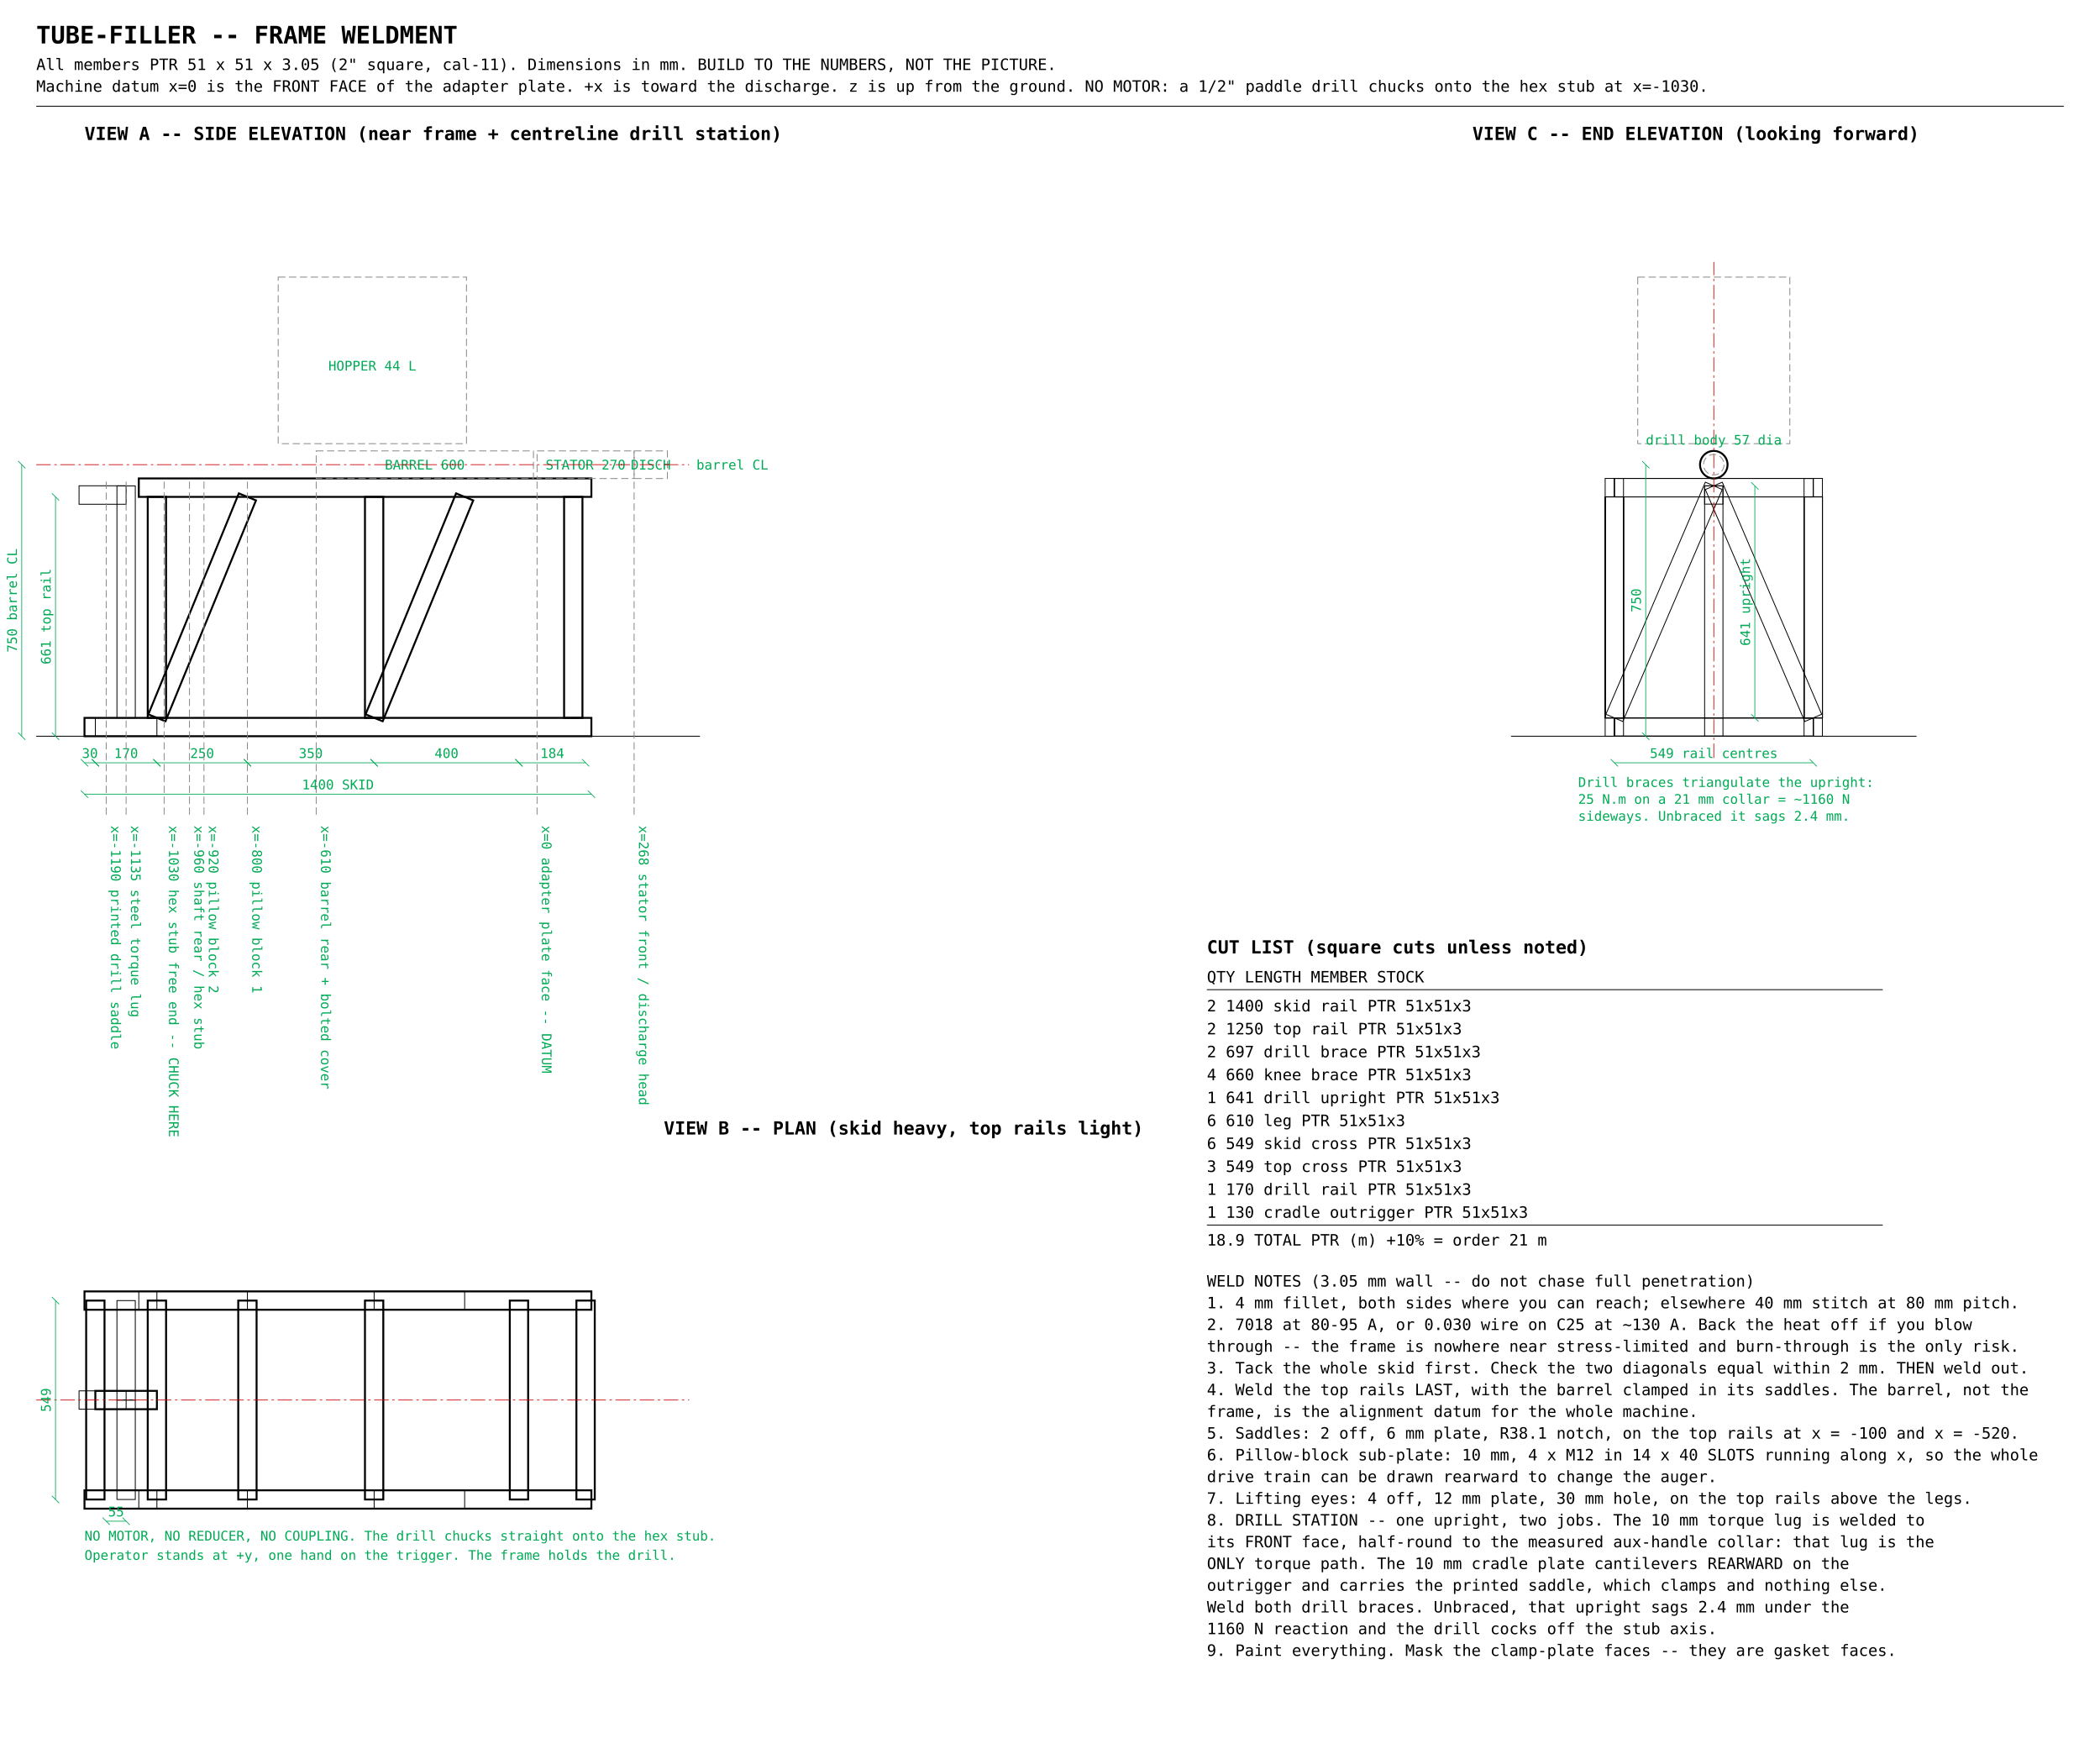
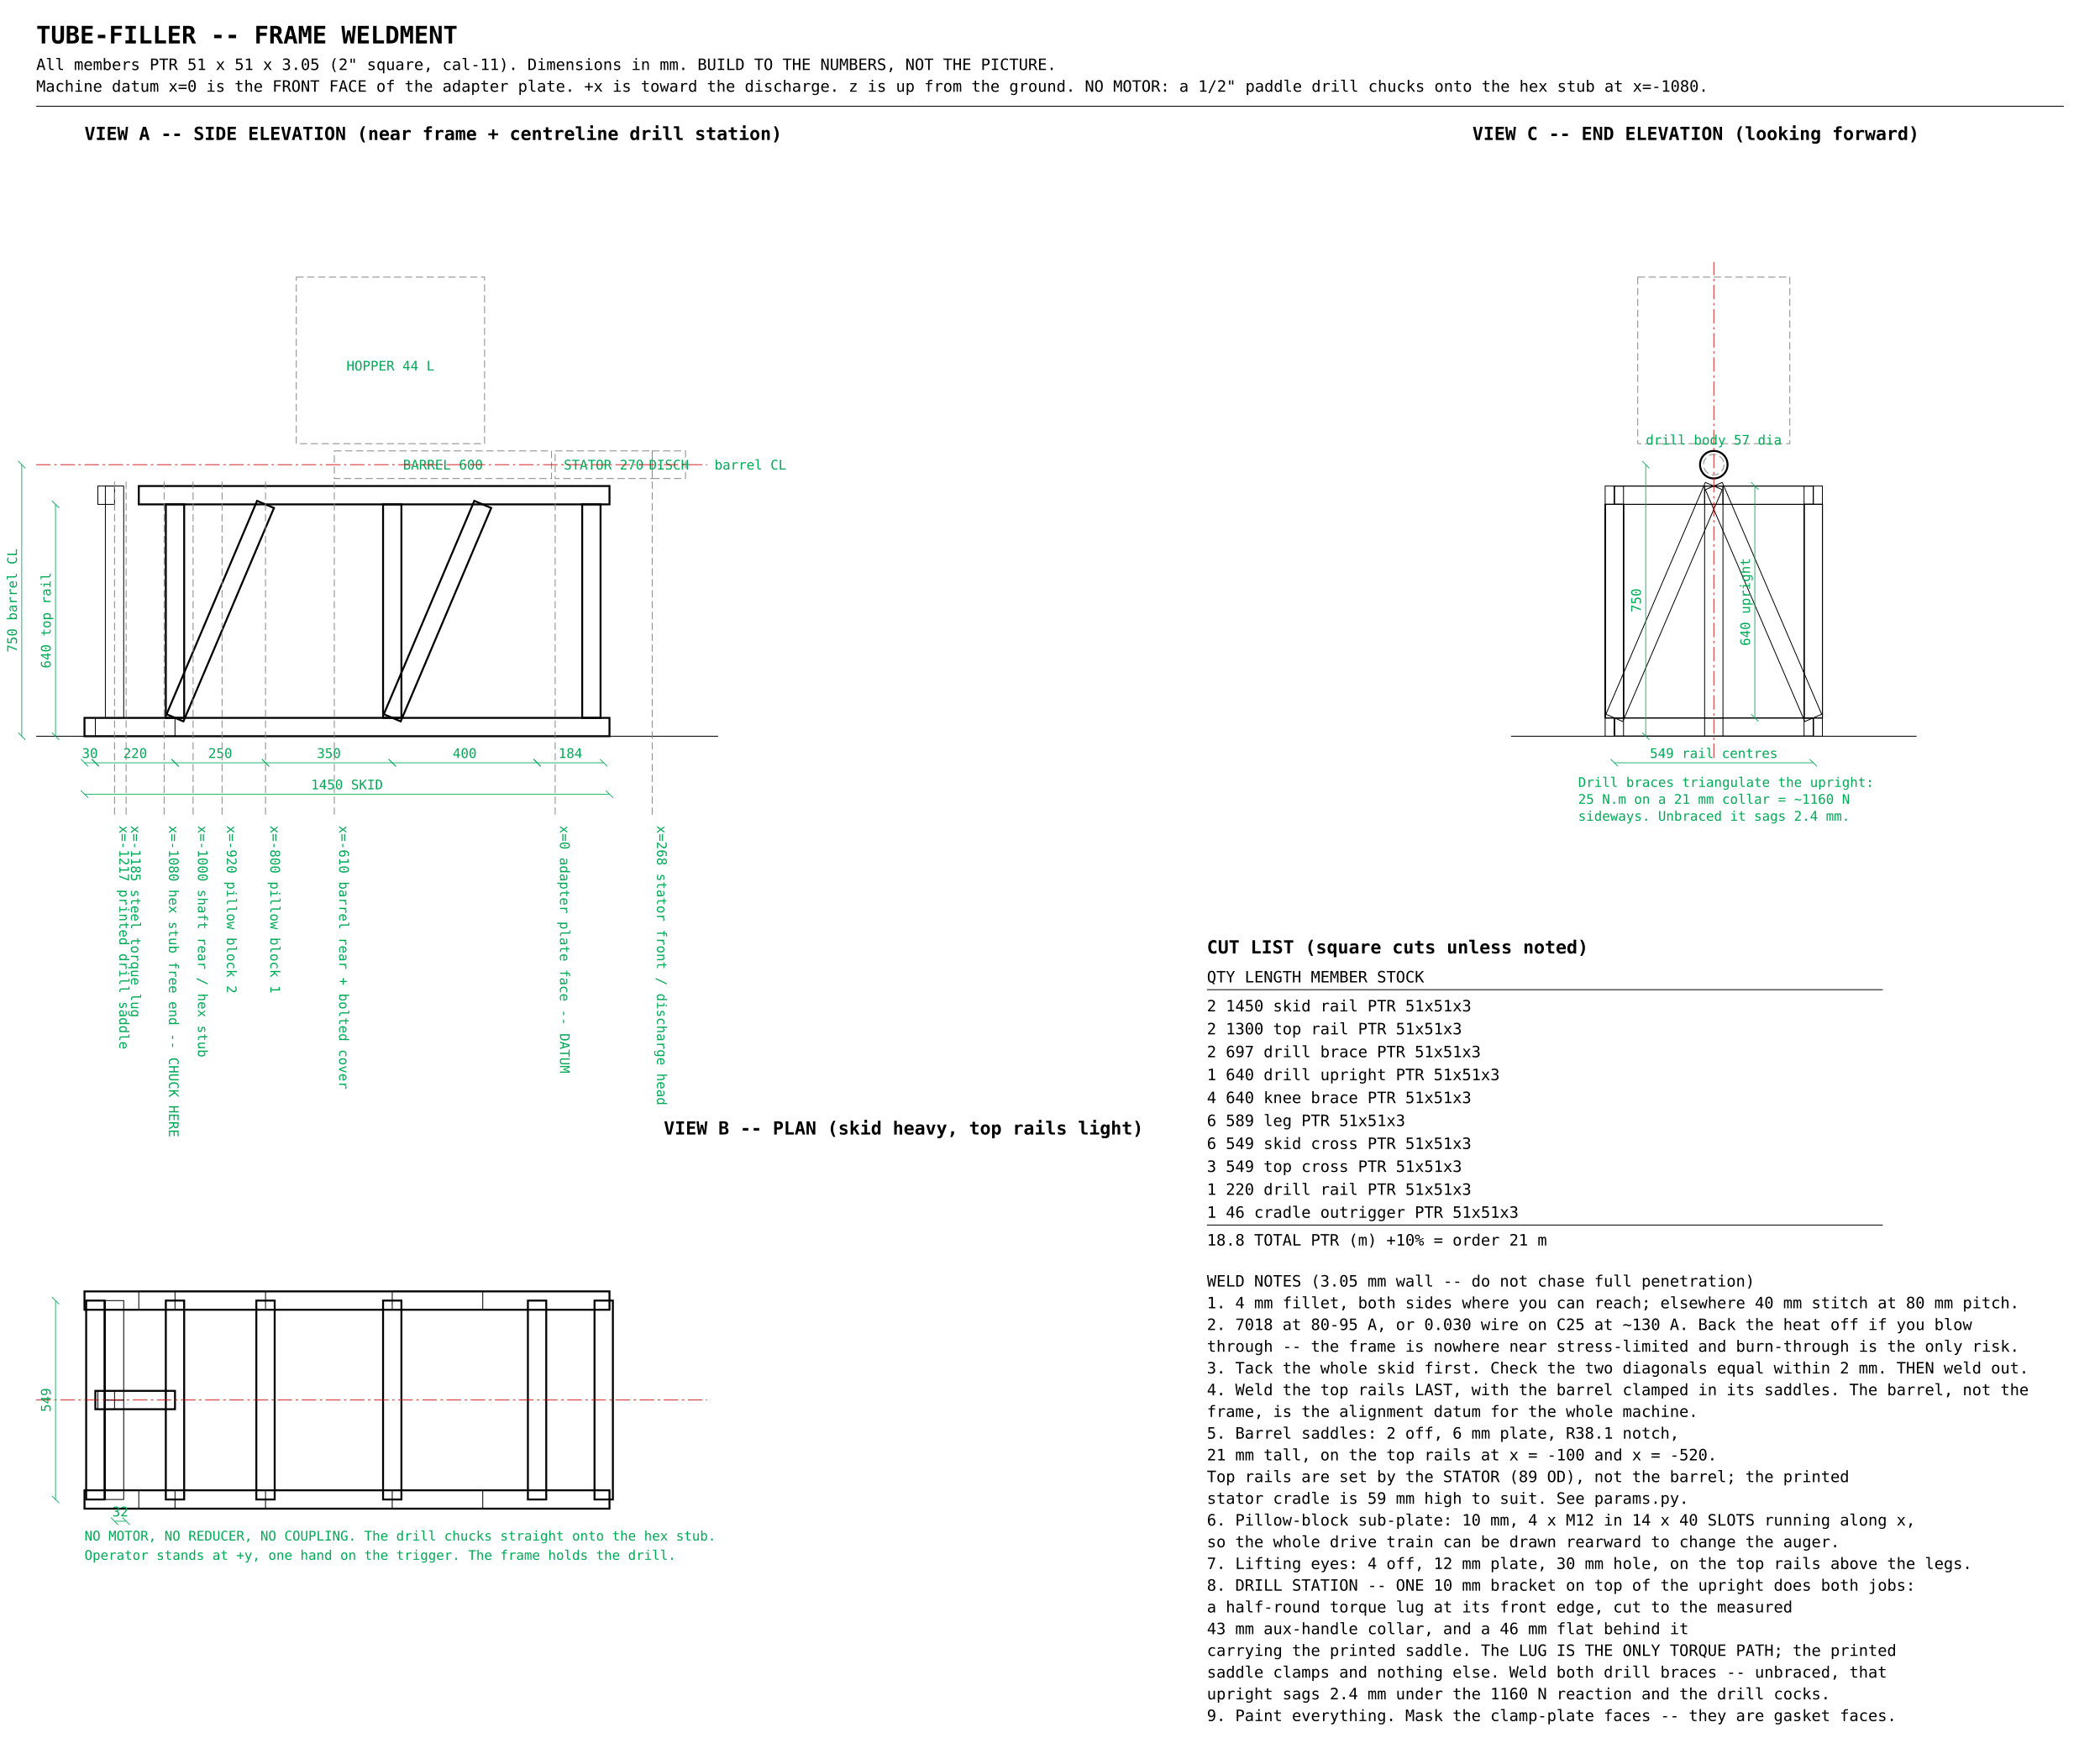
<svg xmlns="http://www.w3.org/2000/svg" width="1740" height="1440" viewBox="0 0 1740 1440">
  <style>text{font-family:monospace}.t{font-size:13px}.h{font-size:20px;font-weight:bold}.s{font-size:15px;font-weight:bold}.d{font-size:11px;fill:#0a5}.thick{fill:none;stroke:#000;stroke-width:1.6}.thin{fill:none;stroke:#000;stroke-width:0.7}.dim{fill:none;stroke:#0a5;stroke-width:0.6}.ghost{fill:none;stroke:#888;stroke-width:0.7;stroke-dasharray:6 3}.ctr{fill:none;stroke:#c00;stroke-width:0.6;stroke-dasharray:12 3 2 3}</style>
  <rect width="1740" height="1440" fill="#fff" />
  <text x="30.0" y="36.0" class="h" text-anchor="start">TUBE-FILLER  --  FRAME WELDMENT</text>
  <text x="30.0" y="58.0" class="t" text-anchor="start">All members PTR 51 x 51 x 3.05 (2" square, cal-11).  Dimensions in mm.  BUILD TO THE NUMBERS, NOT THE PICTURE.</text>
-   <text x="30.0" y="76.0" class="t" text-anchor="start">Machine datum x=0 is the FRONT FACE of the adapter plate.  +x is toward the discharge.  z is up from the ground.  NO MOTOR: a 1/2" paddle drill chucks onto the hex stub at x=-1030.</text>
+   <text x="30.0" y="76.0" class="t" text-anchor="start">Machine datum x=0 is the FRONT FACE of the adapter plate.  +x is toward the discharge.  z is up from the ground.  NO MOTOR: a 1/2" paddle drill chucks onto the hex stub at x=-1080.</text>
  <line x1="30.0" y1="88.0" x2="1710.0" y2="88.0" class="thin" />
  <text x="70.0" y="116.0" class="s" text-anchor="start">VIEW A  --  SIDE ELEVATION   (near frame + centreline drill station)</text>
-   <polygon points="70.0,610.0 490.0,610.0 490.0,594.8 70.0,594.8" class="thick" />
-   <polygon points="115.0,411.7 490.0,411.7 490.0,396.4 115.0,396.4" class="thick" />
-   <polygon points="482.6,594.8 482.6,411.7 467.4,411.7 467.4,594.8" class="thick" />
-   <polygon points="317.6,594.8 317.6,411.7 302.4,411.7 302.4,594.8" class="thick" />
-   <polygon points="137.6,594.8 137.6,411.7 122.4,411.7 122.4,594.8" class="thick" />
-   <polygon points="317.1,597.6 392.1,414.6 377.9,408.8 302.9,591.9" class="thick" />
-   <polygon points="137.1,597.6 212.1,414.6 197.9,408.8 122.9,591.9" class="thick" />
-   <polygon points="79.0,610.0 130.0,610.0 130.0,594.8 79.0,594.8" class="thin" />
-   <polygon points="112.1,594.8 112.1,402.6 96.9,402.6 96.9,594.8" class="thin" />
-   <polygon points="104.5,402.5 65.5,402.5 65.5,417.8 104.5,417.8" class="thin" />
-   <rect x="262.0" y="373.6" width="180.0" height="22.9" class="ghost" />
-   <text x="352.0" y="389.0" class="d" text-anchor="middle">BARREL 600</text>
-   <rect x="445.0" y="373.6" width="80.4" height="22.9" class="ghost" />
-   <text x="485.2" y="389.0" class="d" text-anchor="middle">STATOR 270</text>
-   <rect x="525.4" y="373.6" width="27.6" height="22.9" class="ghost" />
-   <text x="539.2" y="389.0" class="d" text-anchor="middle">DISCH</text>
-   <rect x="230.5" y="229.6" width="156.0" height="138.0" class="ghost" />
-   <text x="308.5" y="307.0" class="d" text-anchor="middle">HOPPER 44 L</text>
-   <line x1="30.0" y1="385.0" x2="571.0" y2="385.0" class="ctr" />
-   <text x="577.0" y="389.0" class="d" text-anchor="start">barrel CL</text>
-   <line x1="30.0" y1="610.0" x2="580.0" y2="610.0" class="thin" />
+   <polygon points="70.0,610.0 505.0,610.0 505.0,594.8 70.0,594.8" class="thick" />
+   <polygon points="115.0,417.9 505.0,417.9 505.0,402.7 115.0,402.7" class="thick" />
+   <polygon points="497.6,594.8 497.6,417.9 482.4,417.9 482.4,594.8" class="thick" />
+   <polygon points="332.6,594.8 332.6,417.9 317.4,417.9 317.4,594.8" class="thick" />
+   <polygon points="152.6,594.8 152.6,417.9 137.4,417.9 137.4,594.8" class="thick" />
+   <polygon points="332.0,597.7 407.0,420.9 393.0,415.0 318.0,591.8" class="thick" />
+   <polygon points="152.0,597.7 227.0,420.9 213.0,415.0 138.0,591.8" class="thick" />
+   <polygon points="79.0,610.0 145.0,610.0 145.0,594.8 79.0,594.8" class="thin" />
+   <polygon points="102.5,594.8 102.5,402.7 87.3,402.7 87.3,594.8" class="thin" />
+   <polygon points="94.9,402.7 81.1,402.7 81.1,417.9 94.9,417.9" class="thin" />
+   <rect x="277.0" y="373.6" width="180.0" height="22.9" class="ghost" />
+   <text x="367.0" y="389.0" class="d" text-anchor="middle">BARREL 600</text>
+   <rect x="460.0" y="373.6" width="80.4" height="22.9" class="ghost" />
+   <text x="500.2" y="389.0" class="d" text-anchor="middle">STATOR 270</text>
+   <rect x="540.4" y="373.6" width="27.6" height="22.9" class="ghost" />
+   <text x="554.2" y="389.0" class="d" text-anchor="middle">DISCH</text>
+   <rect x="245.5" y="229.6" width="156.0" height="138.0" class="ghost" />
+   <text x="323.5" y="307.0" class="d" text-anchor="middle">HOPPER 44 L</text>
+   <line x1="30.0" y1="385.0" x2="586.0" y2="385.0" class="ctr" />
+   <text x="592.0" y="389.0" class="d" text-anchor="start">barrel CL</text>
+   <line x1="30.0" y1="610.0" x2="595.0" y2="610.0" class="thin" />
  <line x1="70.0" y1="632.0" x2="79.0" y2="632.0" class="dim" />
  <line x1="67.0" y1="629.0" x2="73.0" y2="635.0" class="dim" />
  <line x1="76.0" y1="629.0" x2="82.0" y2="635.0" class="dim" />
  <text x="74.5" y="628.0" class="d" text-anchor="middle">30</text>
-   <line x1="79.0" y1="632.0" x2="130.0" y2="632.0" class="dim" />
+   <line x1="79.0" y1="632.0" x2="145.0" y2="632.0" class="dim" />
  <line x1="76.0" y1="629.0" x2="82.0" y2="635.0" class="dim" />
-   <line x1="127.0" y1="629.0" x2="133.0" y2="635.0" class="dim" />
-   <text x="104.5" y="628.0" class="d" text-anchor="middle">170</text>
-   <line x1="130.0" y1="632.0" x2="205.0" y2="632.0" class="dim" />
-   <line x1="127.0" y1="629.0" x2="133.0" y2="635.0" class="dim" />
-   <line x1="202.0" y1="629.0" x2="208.0" y2="635.0" class="dim" />
-   <text x="167.5" y="628.0" class="d" text-anchor="middle">250</text>
-   <line x1="205.0" y1="632.0" x2="310.0" y2="632.0" class="dim" />
-   <line x1="202.0" y1="629.0" x2="208.0" y2="635.0" class="dim" />
-   <line x1="307.0" y1="629.0" x2="313.0" y2="635.0" class="dim" />
-   <text x="257.5" y="628.0" class="d" text-anchor="middle">350</text>
-   <line x1="310.0" y1="632.0" x2="430.0" y2="632.0" class="dim" />
-   <line x1="307.0" y1="629.0" x2="313.0" y2="635.0" class="dim" />
-   <line x1="427.0" y1="629.0" x2="433.0" y2="635.0" class="dim" />
-   <text x="370.0" y="628.0" class="d" text-anchor="middle">400</text>
-   <line x1="430.0" y1="632.0" x2="485.2" y2="632.0" class="dim" />
-   <line x1="427.0" y1="629.0" x2="433.0" y2="635.0" class="dim" />
-   <line x1="482.2" y1="629.0" x2="488.2" y2="635.0" class="dim" />
-   <text x="457.6" y="628.0" class="d" text-anchor="middle">184</text>
-   <line x1="70.0" y1="658.0" x2="490.0" y2="658.0" class="dim" />
+   <line x1="142.0" y1="629.0" x2="148.0" y2="635.0" class="dim" />
+   <text x="112.0" y="628.0" class="d" text-anchor="middle">220</text>
+   <line x1="145.0" y1="632.0" x2="220.0" y2="632.0" class="dim" />
+   <line x1="142.0" y1="629.0" x2="148.0" y2="635.0" class="dim" />
+   <line x1="217.0" y1="629.0" x2="223.0" y2="635.0" class="dim" />
+   <text x="182.5" y="628.0" class="d" text-anchor="middle">250</text>
+   <line x1="220.0" y1="632.0" x2="325.0" y2="632.0" class="dim" />
+   <line x1="217.0" y1="629.0" x2="223.0" y2="635.0" class="dim" />
+   <line x1="322.0" y1="629.0" x2="328.0" y2="635.0" class="dim" />
+   <text x="272.5" y="628.0" class="d" text-anchor="middle">350</text>
+   <line x1="325.0" y1="632.0" x2="445.0" y2="632.0" class="dim" />
+   <line x1="322.0" y1="629.0" x2="328.0" y2="635.0" class="dim" />
+   <line x1="442.0" y1="629.0" x2="448.0" y2="635.0" class="dim" />
+   <text x="385.0" y="628.0" class="d" text-anchor="middle">400</text>
+   <line x1="445.0" y1="632.0" x2="500.2" y2="632.0" class="dim" />
+   <line x1="442.0" y1="629.0" x2="448.0" y2="635.0" class="dim" />
+   <line x1="497.2" y1="629.0" x2="503.2" y2="635.0" class="dim" />
+   <text x="472.6" y="628.0" class="d" text-anchor="middle">184</text>
+   <line x1="70.0" y1="658.0" x2="505.0" y2="658.0" class="dim" />
  <line x1="67.0" y1="655.0" x2="73.0" y2="661.0" class="dim" />
-   <line x1="487.0" y1="655.0" x2="493.0" y2="661.0" class="dim" />
-   <text x="280.0" y="654.0" class="d" text-anchor="middle">1400  SKID</text>
-   <line x1="88.0" y1="399.0" x2="88.0" y2="678.0" class="ghost" />
-   <text x="92.0" y="684.0" class="d" text-anchor="start" transform="rotate(90 92.0 684.0)">x=-1190   printed drill saddle</text>
+   <line x1="502.0" y1="655.0" x2="508.0" y2="661.0" class="dim" />
+   <text x="287.5" y="654.0" class="d" text-anchor="middle">1450  SKID</text>
+   <line x1="94.9" y1="399.0" x2="94.9" y2="678.0" class="ghost" />
+   <text x="98.9" y="684.0" class="d" text-anchor="start" transform="rotate(90 98.9 684.0)">x=-1217   printed drill saddle</text>
  <line x1="104.5" y1="399.0" x2="104.5" y2="678.0" class="ghost" />
-   <text x="108.5" y="684.0" class="d" text-anchor="start" transform="rotate(90 108.5 684.0)">x=-1135   steel torque lug</text>
+   <text x="108.5" y="684.0" class="d" text-anchor="start" transform="rotate(90 108.5 684.0)">x=-1185   steel torque lug</text>
  <line x1="136.0" y1="399.0" x2="136.0" y2="678.0" class="ghost" />
-   <text x="140.0" y="684.0" class="d" text-anchor="start" transform="rotate(90 140.0 684.0)">x=-1030   hex stub free end -- CHUCK HERE</text>
-   <line x1="157.0" y1="399.0" x2="157.0" y2="678.0" class="ghost" />
-   <text x="161.0" y="684.0" class="d" text-anchor="start" transform="rotate(90 161.0 684.0)">x=-960   shaft rear / hex stub</text>
-   <line x1="169.0" y1="399.0" x2="169.0" y2="678.0" class="ghost" />
-   <text x="173.0" y="684.0" class="d" text-anchor="start" transform="rotate(90 173.0 684.0)">x=-920   pillow block 2</text>
-   <line x1="205.0" y1="399.0" x2="205.0" y2="678.0" class="ghost" />
-   <text x="209.0" y="684.0" class="d" text-anchor="start" transform="rotate(90 209.0 684.0)">x=-800   pillow block 1</text>
-   <line x1="262.0" y1="399.0" x2="262.0" y2="678.0" class="ghost" />
-   <text x="266.0" y="684.0" class="d" text-anchor="start" transform="rotate(90 266.0 684.0)">x=-610   barrel rear + bolted cover</text>
-   <line x1="445.0" y1="399.0" x2="445.0" y2="678.0" class="ghost" />
-   <text x="449.0" y="684.0" class="d" text-anchor="start" transform="rotate(90 449.0 684.0)">x=0   adapter plate face -- DATUM</text>
-   <line x1="525.4" y1="399.0" x2="525.4" y2="678.0" class="ghost" />
-   <text x="529.4" y="684.0" class="d" text-anchor="start" transform="rotate(90 529.4 684.0)">x=268   stator front / discharge head</text>
-   <line x1="46.0" y1="610.0" x2="46.0" y2="411.7" class="dim" />
+   <text x="140.0" y="684.0" class="d" text-anchor="start" transform="rotate(90 140.0 684.0)">x=-1080   hex stub free end -- CHUCK HERE</text>
+   <line x1="160.0" y1="399.0" x2="160.0" y2="678.0" class="ghost" />
+   <text x="164.0" y="684.0" class="d" text-anchor="start" transform="rotate(90 164.0 684.0)">x=-1000   shaft rear / hex stub</text>
+   <line x1="184.0" y1="399.0" x2="184.0" y2="678.0" class="ghost" />
+   <text x="188.0" y="684.0" class="d" text-anchor="start" transform="rotate(90 188.0 684.0)">x=-920   pillow block 2</text>
+   <line x1="220.0" y1="399.0" x2="220.0" y2="678.0" class="ghost" />
+   <text x="224.0" y="684.0" class="d" text-anchor="start" transform="rotate(90 224.0 684.0)">x=-800   pillow block 1</text>
+   <line x1="277.0" y1="399.0" x2="277.0" y2="678.0" class="ghost" />
+   <text x="281.0" y="684.0" class="d" text-anchor="start" transform="rotate(90 281.0 684.0)">x=-610   barrel rear + bolted cover</text>
+   <line x1="460.0" y1="399.0" x2="460.0" y2="678.0" class="ghost" />
+   <text x="464.0" y="684.0" class="d" text-anchor="start" transform="rotate(90 464.0 684.0)">x=0   adapter plate face -- DATUM</text>
+   <line x1="540.4" y1="399.0" x2="540.4" y2="678.0" class="ghost" />
+   <text x="544.4" y="684.0" class="d" text-anchor="start" transform="rotate(90 544.4 684.0)">x=268   stator front / discharge head</text>
+   <line x1="46.0" y1="610.0" x2="46.0" y2="417.9" class="dim" />
  <line x1="43.0" y1="607.0" x2="49.0" y2="613.0" class="dim" />
-   <line x1="43.0" y1="408.7" x2="49.0" y2="414.7" class="dim" />
-   <text x="42.0" y="510.8" class="d" text-anchor="middle" transform="rotate(-90 42.0 510.8)">661 top rail</text>
+   <line x1="43.0" y1="414.9" x2="49.0" y2="420.9" class="dim" />
+   <text x="42.0" y="514.0" class="d" text-anchor="middle" transform="rotate(-90 42.0 514.0)">640 top rail</text>
  <line x1="18.0" y1="610.0" x2="18.0" y2="385.0" class="dim" />
  <line x1="15.0" y1="607.0" x2="21.0" y2="613.0" class="dim" />
  <line x1="15.0" y1="382.0" x2="21.0" y2="388.0" class="dim" />
  <text x="14.0" y="497.5" class="d" text-anchor="middle" transform="rotate(-90 14.0 497.5)">750 barrel CL</text>
  <text x="1220.0" y="116.0" class="s" text-anchor="start">VIEW C  --  END ELEVATION (looking forward)</text>
  <rect x="1330.0" y="594.8" width="15.2" height="15.2" class="thin" />
-   <rect x="1330.0" y="396.4" width="15.2" height="15.2" class="thin" />
+   <rect x="1330.0" y="402.7" width="15.2" height="15.2" class="thin" />
  <rect x="1494.8" y="594.8" width="15.2" height="15.2" class="thin" />
-   <rect x="1494.8" y="396.4" width="15.2" height="15.2" class="thin" />
-   <polygon points="1502.4,594.8 1337.6,594.8 1337.6,610.0 1502.4,610.0" class="thin" />
-   <polygon points="1502.4,594.8 1337.6,594.8 1337.6,610.0 1502.4,610.0" class="thin" />
-   <polygon points="1502.4,594.8 1337.6,594.8 1337.6,610.0 1502.4,610.0" class="thin" />
-   <polygon points="1502.4,594.8 1337.6,594.8 1337.6,610.0 1502.4,610.0" class="thin" />
-   <polygon points="1502.4,594.8 1337.6,594.8 1337.6,610.0 1502.4,610.0" class="thin" />
-   <polygon points="1502.4,594.8 1337.6,594.8 1337.6,610.0 1502.4,610.0" class="thin" />
-   <polygon points="1502.4,396.4 1337.6,396.4 1337.6,411.7 1502.4,411.7" class="thin" />
-   <polygon points="1502.4,396.4 1337.6,396.4 1337.6,411.7 1502.4,411.7" class="thin" />
-   <polygon points="1502.4,396.4 1337.6,396.4 1337.6,411.7 1502.4,411.7" class="thin" />
-   <polygon points="1345.2,594.8 1345.2,411.7 1330.0,411.7 1330.0,594.8" class="thin" />
-   <polygon points="1510.0,594.8 1510.0,411.7 1494.8,411.7 1494.8,594.8" class="thin" />
-   <polygon points="1345.2,594.8 1345.2,411.7 1330.0,411.7 1330.0,594.8" class="thin" />
-   <polygon points="1510.0,594.8 1510.0,411.7 1494.8,411.7 1494.8,594.8" class="thin" />
-   <polygon points="1345.2,594.8 1345.2,411.7 1330.0,411.7 1330.0,594.8" class="thin" />
-   <polygon points="1510.0,594.8 1510.0,411.7 1494.8,411.7 1494.8,594.8" class="thin" />
-   <polygon points="1345.2,594.8 1345.2,411.7 1330.0,411.7 1330.0,594.8" class="thin" />
-   <polygon points="1510.0,594.8 1510.0,411.7 1494.8,411.7 1494.8,594.8" class="thin" />
-   <polygon points="1345.2,594.8 1345.2,411.7 1330.0,411.7 1330.0,594.8" class="thin" />
-   <polygon points="1510.0,594.8 1510.0,411.7 1494.8,411.7 1494.8,594.8" class="thin" />
+   <rect x="1494.8" y="402.7" width="15.2" height="15.2" class="thin" />
+   <polygon points="1502.4,594.8 1337.6,594.8 1337.6,610.0 1502.4,610.0" class="thin" />
+   <polygon points="1502.4,594.8 1337.6,594.8 1337.6,610.0 1502.4,610.0" class="thin" />
+   <polygon points="1502.4,594.8 1337.6,594.8 1337.6,610.0 1502.4,610.0" class="thin" />
+   <polygon points="1502.4,594.8 1337.6,594.8 1337.6,610.0 1502.4,610.0" class="thin" />
+   <polygon points="1502.4,594.8 1337.6,594.8 1337.6,610.0 1502.4,610.0" class="thin" />
+   <polygon points="1502.4,594.8 1337.6,594.8 1337.6,610.0 1502.4,610.0" class="thin" />
+   <polygon points="1502.4,402.7 1337.6,402.7 1337.6,417.9 1502.4,417.9" class="thin" />
+   <polygon points="1502.4,402.7 1337.6,402.7 1337.6,417.9 1502.4,417.9" class="thin" />
+   <polygon points="1502.4,402.7 1337.6,402.7 1337.6,417.9 1502.4,417.9" class="thin" />
+   <polygon points="1345.2,594.8 1345.2,417.9 1330.0,417.9 1330.0,594.8" class="thin" />
+   <polygon points="1510.0,594.8 1510.0,417.9 1494.8,417.9 1494.8,594.8" class="thin" />
+   <polygon points="1345.2,594.8 1345.2,417.9 1330.0,417.9 1330.0,594.8" class="thin" />
+   <polygon points="1510.0,594.8 1510.0,417.9 1494.8,417.9 1494.8,594.8" class="thin" />
+   <polygon points="1345.2,594.8 1345.2,417.9 1330.0,417.9 1330.0,594.8" class="thin" />
+   <polygon points="1510.0,594.8 1510.0,417.9 1494.8,417.9 1494.8,594.8" class="thin" />
+   <polygon points="1345.2,594.8 1345.2,417.9 1330.0,417.9 1330.0,594.8" class="thin" />
+   <polygon points="1510.0,594.8 1510.0,417.9 1494.8,417.9 1494.8,594.8" class="thin" />
+   <polygon points="1345.2,594.8 1345.2,417.9 1330.0,417.9 1330.0,594.8" class="thin" />
+   <polygon points="1510.0,594.8 1510.0,417.9 1494.8,417.9 1494.8,594.8" class="thin" />
  <rect x="1412.4" y="594.8" width="15.2" height="15.2" class="thin" />
-   <polygon points="1427.6,594.8 1427.6,402.6 1412.4,402.6 1412.4,594.8" class="thin" />
-   <rect x="1412.4" y="402.5" width="15.2" height="15.2" class="thin" />
-   <polygon points="1344.6,597.8 1427.0,405.6 1413.0,399.5 1330.6,591.8" class="thin" />
-   <polygon points="1509.4,591.8 1427.0,399.5 1413.0,405.6 1495.4,597.8" class="thin" />
+   <polygon points="1427.6,594.8 1427.6,402.7 1412.4,402.7 1412.4,594.8" class="thin" />
+   <rect x="1412.4" y="402.7" width="15.2" height="15.2" class="thin" />
+   <polygon points="1344.6,597.8 1427.0,405.7 1413.0,399.7 1330.6,591.8" class="thin" />
+   <polygon points="1509.4,591.8 1427.0,399.7 1413.0,405.7 1495.4,597.8" class="thin" />
  <circle cx="1420.0" cy="385.0" r="11.4" class="thick" />
  <rect x="1357.0" y="229.6" width="126.0" height="138.0" class="ghost" />
  <line x1="1420.0" y1="628.0" x2="1420.0" y2="217.0" class="ctr" />
  <line x1="1588.0" y1="610.0" x2="1252.0" y2="610.0" class="thin" />
  <line x1="1502.4" y1="632.0" x2="1337.6" y2="632.0" class="dim" />
  <line x1="1499.4" y1="629.0" x2="1505.4" y2="635.0" class="dim" />
  <line x1="1334.6" y1="629.0" x2="1340.6" y2="635.0" class="dim" />
  <text x="1420.0" y="628.0" class="d" text-anchor="middle">549 rail centres</text>
  <line x1="1363.6" y1="610.0" x2="1363.6" y2="385.0" class="dim" />
  <line x1="1360.6" y1="607.0" x2="1366.6" y2="613.0" class="dim" />
  <line x1="1360.6" y1="382.0" x2="1366.6" y2="388.0" class="dim" />
  <text x="1359.6" y="497.5" class="d" text-anchor="middle" transform="rotate(-90 1359.6 497.5)">750</text>
  <circle cx="1420.0" cy="385.0" r="8.5" class="ghost" />
  <text x="1420.0" y="368.4" class="d" text-anchor="middle">drill body 57 dia</text>
-   <line x1="1454.0" y1="594.8" x2="1454.0" y2="402.6" class="dim" />
+   <line x1="1454.0" y1="594.8" x2="1454.0" y2="402.7" class="dim" />
  <line x1="1451.0" y1="591.8" x2="1457.0" y2="597.8" class="dim" />
-   <line x1="1451.0" y1="399.6" x2="1457.0" y2="405.6" class="dim" />
-   <text x="1450.0" y="498.7" class="d" text-anchor="middle" transform="rotate(-90 1450.0 498.7)">641 upright</text>
+   <line x1="1451.0" y1="399.7" x2="1457.0" y2="405.7" class="dim" />
+   <text x="1450.0" y="498.7" class="d" text-anchor="middle" transform="rotate(-90 1450.0 498.7)">640 upright</text>
  <text x="1307.6" y="652.0" class="d" text-anchor="start">Drill braces triangulate the upright:</text>
  <text x="1307.6" y="666.0" class="d" text-anchor="start">25 N.m on a 21 mm collar = ~1160 N</text>
  <text x="1307.6" y="680.0" class="d" text-anchor="start">sideways.  Unbraced it sags 2.4 mm.</text>
  <text x="550.0" y="940.0" class="s" text-anchor="start">VIEW B  --  PLAN   (skid heavy, top rails light)</text>
-   <polygon points="70.0,1085.2 490.0,1085.2 490.0,1070.0 70.0,1070.0" class="thick" />
-   <polygon points="115.0,1085.2 490.0,1085.2 490.0,1070.0 115.0,1070.0" class="thin" />
-   <polygon points="70.0,1250.0 490.0,1250.0 490.0,1234.8 70.0,1234.8" class="thick" />
-   <polygon points="115.0,1250.0 490.0,1250.0 490.0,1234.8 115.0,1234.8" class="thin" />
+   <polygon points="70.0,1085.2 505.0,1085.2 505.0,1070.0 70.0,1070.0" class="thick" />
+   <polygon points="115.0,1085.2 505.0,1085.2 505.0,1070.0 115.0,1070.0" class="thin" />
+   <polygon points="70.0,1250.0 505.0,1250.0 505.0,1234.8 70.0,1234.8" class="thick" />
+   <polygon points="115.0,1250.0 505.0,1250.0 505.0,1234.8 115.0,1234.8" class="thin" />
  <polygon points="86.6,1242.4 86.6,1077.6 71.4,1077.6 71.4,1242.4" class="thick" />
-   <polygon points="137.6,1242.4 137.6,1077.6 122.4,1077.6 122.4,1242.4" class="thick" />
-   <polygon points="212.6,1242.4 212.6,1077.6 197.4,1077.6 197.4,1242.4" class="thick" />
-   <polygon points="317.6,1242.4 317.6,1077.6 302.4,1077.6 302.4,1242.4" class="thick" />
-   <polygon points="437.6,1242.4 437.6,1077.6 422.4,1077.6 422.4,1242.4" class="thick" />
-   <polygon points="492.8,1242.4 492.8,1077.6 477.6,1077.6 477.6,1242.4" class="thick" />
-   <polygon points="137.6,1242.4 137.6,1077.6 122.4,1077.6 122.4,1242.4" class="thin" />
-   <polygon points="317.6,1242.4 317.6,1077.6 302.4,1077.6 302.4,1242.4" class="thin" />
-   <polygon points="492.8,1242.4 492.8,1077.6 477.6,1077.6 477.6,1242.4" class="thin" />
-   <polygon points="310.0,1085.2 385.0,1085.2 385.0,1070.0 310.0,1070.0" class="thin" />
-   <polygon points="310.0,1250.0 385.0,1250.0 385.0,1234.8 310.0,1234.8" class="thin" />
-   <polygon points="130.0,1085.2 205.0,1085.2 205.0,1070.0 130.0,1070.0" class="thin" />
-   <polygon points="130.0,1250.0 205.0,1250.0 205.0,1234.8 130.0,1234.8" class="thin" />
-   <polygon points="79.0,1167.6 130.0,1167.6 130.0,1152.4 79.0,1152.4" class="thick" />
-   <polygon points="104.5,1152.4 65.5,1152.4 65.5,1167.6 104.5,1167.6" class="thin" />
-   <polygon points="96.9,1077.6 96.9,1160.0 112.1,1160.0 112.1,1077.6" class="thin" />
-   <polygon points="112.1,1242.4 112.1,1160.0 96.9,1160.0 96.9,1242.4" class="thin" />
-   <line x1="30.0" y1="1160.0" x2="571.0" y2="1160.0" class="ctr" />
+   <polygon points="152.6,1242.4 152.6,1077.6 137.4,1077.6 137.4,1242.4" class="thick" />
+   <polygon points="227.6,1242.4 227.6,1077.6 212.4,1077.6 212.4,1242.4" class="thick" />
+   <polygon points="332.6,1242.4 332.6,1077.6 317.4,1077.6 317.4,1242.4" class="thick" />
+   <polygon points="452.6,1242.4 452.6,1077.6 437.4,1077.6 437.4,1242.4" class="thick" />
+   <polygon points="507.8,1242.4 507.8,1077.6 492.6,1077.6 492.6,1242.4" class="thick" />
+   <polygon points="152.6,1242.4 152.6,1077.6 137.4,1077.6 137.4,1242.4" class="thin" />
+   <polygon points="332.6,1242.4 332.6,1077.6 317.4,1077.6 317.4,1242.4" class="thin" />
+   <polygon points="507.8,1242.4 507.8,1077.6 492.6,1077.6 492.6,1242.4" class="thin" />
+   <polygon points="325.0,1085.2 400.0,1085.2 400.0,1070.0 325.0,1070.0" class="thin" />
+   <polygon points="325.0,1250.0 400.0,1250.0 400.0,1234.8 325.0,1234.8" class="thin" />
+   <polygon points="145.0,1085.2 220.0,1085.2 220.0,1070.0 145.0,1070.0" class="thin" />
+   <polygon points="145.0,1250.0 220.0,1250.0 220.0,1234.8 145.0,1234.8" class="thin" />
+   <polygon points="79.0,1167.6 145.0,1167.6 145.0,1152.4 79.0,1152.4" class="thick" />
+   <polygon points="94.9,1152.4 81.1,1152.4 81.1,1167.6 94.9,1167.6" class="thin" />
+   <polygon points="87.3,1077.6 87.3,1160.0 102.5,1160.0 102.5,1077.6" class="thin" />
+   <polygon points="102.5,1242.4 102.5,1160.0 87.3,1160.0 87.3,1242.4" class="thin" />
+   <line x1="30.0" y1="1160.0" x2="586.0" y2="1160.0" class="ctr" />
  <line x1="46.0" y1="1242.4" x2="46.0" y2="1077.6" class="dim" />
  <line x1="43.0" y1="1239.4" x2="49.0" y2="1245.4" class="dim" />
  <line x1="43.0" y1="1074.6" x2="49.0" y2="1080.6" class="dim" />
  <text x="42.0" y="1160.0" class="d" text-anchor="middle" transform="rotate(-90 42.0 1160.0)">549</text>
-   <line x1="88.0" y1="1260.4" x2="104.5" y2="1260.4" class="dim" />
-   <line x1="85.0" y1="1257.4" x2="91.0" y2="1263.4" class="dim" />
+   <line x1="94.9" y1="1260.4" x2="104.5" y2="1260.4" class="dim" />
+   <line x1="91.9" y1="1257.4" x2="97.9" y2="1263.4" class="dim" />
  <line x1="101.5" y1="1257.4" x2="107.5" y2="1263.4" class="dim" />
-   <text x="96.2" y="1256.4" class="d" text-anchor="middle">55</text>
+   <text x="99.7" y="1256.4" class="d" text-anchor="middle">32</text>
  <text x="70.0" y="1276.4" class="d" text-anchor="start">NO MOTOR, NO REDUCER, NO COUPLING.  The drill chucks straight onto the hex stub.</text>
  <text x="70.0" y="1292.4" class="d" text-anchor="start">Operator stands at +y, one hand on the trigger.  The frame holds the drill.</text>
  <text x="1000.0" y="790.0" class="s" text-anchor="start">CUT LIST   (square cuts unless noted)</text>
  <text x="1000.0" y="814.0" class="t" text-anchor="start">QTY  LENGTH    MEMBER              STOCK</text>
  <line x1="1000.0" y1="820.0" x2="1560.0" y2="820.0" class="thin" />
-   <text x="1000.0" y="838.0" class="t" text-anchor="start">2    1400      skid rail           PTR 51x51x3</text>
-   <text x="1000.0" y="857.0" class="t" text-anchor="start">2    1250      top rail            PTR 51x51x3</text>
+   <text x="1000.0" y="838.0" class="t" text-anchor="start">2    1450      skid rail           PTR 51x51x3</text>
+   <text x="1000.0" y="857.0" class="t" text-anchor="start">2    1300      top rail            PTR 51x51x3</text>
  <text x="1000.0" y="876.0" class="t" text-anchor="start">2    697       drill brace         PTR 51x51x3</text>
-   <text x="1000.0" y="895.0" class="t" text-anchor="start">4    660       knee brace          PTR 51x51x3</text>
-   <text x="1000.0" y="914.0" class="t" text-anchor="start">1    641       drill upright       PTR 51x51x3</text>
-   <text x="1000.0" y="933.0" class="t" text-anchor="start">6    610       leg                 PTR 51x51x3</text>
+   <text x="1000.0" y="895.0" class="t" text-anchor="start">1    640       drill upright       PTR 51x51x3</text>
+   <text x="1000.0" y="914.0" class="t" text-anchor="start">4    640       knee brace          PTR 51x51x3</text>
+   <text x="1000.0" y="933.0" class="t" text-anchor="start">6    589       leg                 PTR 51x51x3</text>
  <text x="1000.0" y="952.0" class="t" text-anchor="start">6    549       skid cross          PTR 51x51x3</text>
  <text x="1000.0" y="971.0" class="t" text-anchor="start">3    549       top cross           PTR 51x51x3</text>
-   <text x="1000.0" y="990.0" class="t" text-anchor="start">1    170       drill rail          PTR 51x51x3</text>
-   <text x="1000.0" y="1009.0" class="t" text-anchor="start">1    130       cradle outrigger    PTR 51x51x3</text>
+   <text x="1000.0" y="990.0" class="t" text-anchor="start">1    220       drill rail          PTR 51x51x3</text>
+   <text x="1000.0" y="1009.0" class="t" text-anchor="start">1    46        cradle outrigger    PTR 51x51x3</text>
  <line x1="1000.0" y1="1015.0" x2="1560.0" y2="1015.0" class="thin" />
-   <text x="1000.0" y="1032.0" class="t" text-anchor="start">     18.9      TOTAL PTR (m)       +10% = order 21 m</text>
+   <text x="1000.0" y="1032.0" class="t" text-anchor="start">     18.8      TOTAL PTR (m)       +10% = order 21 m</text>
  <text x="1000.0" y="1066.0" class="t" text-anchor="start">WELD NOTES   (3.05 mm wall -- do not chase full penetration)</text>
  <text x="1000.0" y="1084.0" class="t" text-anchor="start">  1. 4 mm fillet, both sides where you can reach; elsewhere 40 mm stitch at 80 mm pitch.</text>
  <text x="1000.0" y="1102.0" class="t" text-anchor="start">  2. 7018 at 80-95 A, or 0.030 wire on C25 at ~130 A.  Back the heat off if you blow</text>
  <text x="1000.0" y="1120.0" class="t" text-anchor="start">     through -- the frame is nowhere near stress-limited and burn-through is the only risk.</text>
  <text x="1000.0" y="1138.0" class="t" text-anchor="start">  3. Tack the whole skid first.  Check the two diagonals equal within 2 mm.  THEN weld out.</text>
  <text x="1000.0" y="1156.0" class="t" text-anchor="start">  4. Weld the top rails LAST, with the barrel clamped in its saddles.  The barrel, not the</text>
  <text x="1000.0" y="1174.0" class="t" text-anchor="start">     frame, is the alignment datum for the whole machine.</text>
-   <text x="1000.0" y="1192.0" class="t" text-anchor="start">  5. Saddles: 2 off, 6 mm plate, R38.1 notch, on the top rails at x = -100 and x = -520.</text>
-   <text x="1000.0" y="1210.0" class="t" text-anchor="start">  6. Pillow-block sub-plate: 10 mm, 4 x M12 in 14 x 40 SLOTS running along x, so the whole</text>
-   <text x="1000.0" y="1228.0" class="t" text-anchor="start">     drive train can be drawn rearward to change the auger.</text>
-   <text x="1000.0" y="1246.0" class="t" text-anchor="start">  7. Lifting eyes: 4 off, 12 mm plate, 30 mm hole, on the top rails above the legs.</text>
-   <text x="1000.0" y="1264.0" class="t" text-anchor="start">  8. DRILL STATION -- one upright, two jobs.  The 10 mm torque lug is welded to</text>
-   <text x="1000.0" y="1282.0" class="t" text-anchor="start">     its FRONT face, half-round to the measured aux-handle collar: that lug is the</text>
-   <text x="1000.0" y="1300.0" class="t" text-anchor="start">     ONLY torque path.  The 10 mm cradle plate cantilevers REARWARD on the</text>
-   <text x="1000.0" y="1318.0" class="t" text-anchor="start">     outrigger and carries the printed saddle, which clamps and nothing else.</text>
-   <text x="1000.0" y="1336.0" class="t" text-anchor="start">     Weld both drill braces.  Unbraced, that upright sags 2.4 mm under the</text>
-   <text x="1000.0" y="1354.0" class="t" text-anchor="start">     1160 N reaction and the drill cocks off the stub axis.</text>
-   <text x="1000.0" y="1372.0" class="t" text-anchor="start">  9. Paint everything.  Mask the clamp-plate faces -- they are gasket faces.</text>
+   <text x="1000.0" y="1192.0" class="t" text-anchor="start">  5. Barrel saddles: 2 off, 6 mm plate, R38.1 notch,</text>
+   <text x="1000.0" y="1210.0" class="t" text-anchor="start">     21 mm tall, on the top rails at x = -100 and x = -520.</text>
+   <text x="1000.0" y="1228.0" class="t" text-anchor="start">     Top rails are set by the STATOR (89 OD), not the barrel; the printed</text>
+   <text x="1000.0" y="1246.0" class="t" text-anchor="start">     stator cradle is 59 mm high to suit.  See params.py.</text>
+   <text x="1000.0" y="1264.0" class="t" text-anchor="start">  6. Pillow-block sub-plate: 10 mm, 4 x M12 in 14 x 40 SLOTS running along x,</text>
+   <text x="1000.0" y="1282.0" class="t" text-anchor="start">     so the whole drive train can be drawn rearward to change the auger.</text>
+   <text x="1000.0" y="1300.0" class="t" text-anchor="start">  7. Lifting eyes: 4 off, 12 mm plate, 30 mm hole, on the top rails above the legs.</text>
+   <text x="1000.0" y="1318.0" class="t" text-anchor="start">  8. DRILL STATION -- ONE 10 mm bracket on top of the upright does both jobs:</text>
+   <text x="1000.0" y="1336.0" class="t" text-anchor="start">     a half-round torque lug at its front edge, cut to the measured</text>
+   <text x="1000.0" y="1354.0" class="t" text-anchor="start">     43 mm aux-handle collar, and a 46 mm flat behind it</text>
+   <text x="1000.0" y="1372.0" class="t" text-anchor="start">     carrying the printed saddle.  The LUG IS THE ONLY TORQUE PATH; the printed</text>
+   <text x="1000.0" y="1390.0" class="t" text-anchor="start">     saddle clamps and nothing else.  Weld both drill braces -- unbraced, that</text>
+   <text x="1000.0" y="1408.0" class="t" text-anchor="start">     upright sags 2.4 mm under the 1160 N reaction and the drill cocks.</text>
+   <text x="1000.0" y="1426.0" class="t" text-anchor="start">  9. Paint everything.  Mask the clamp-plate faces -- they are gasket faces.</text>
</svg>
